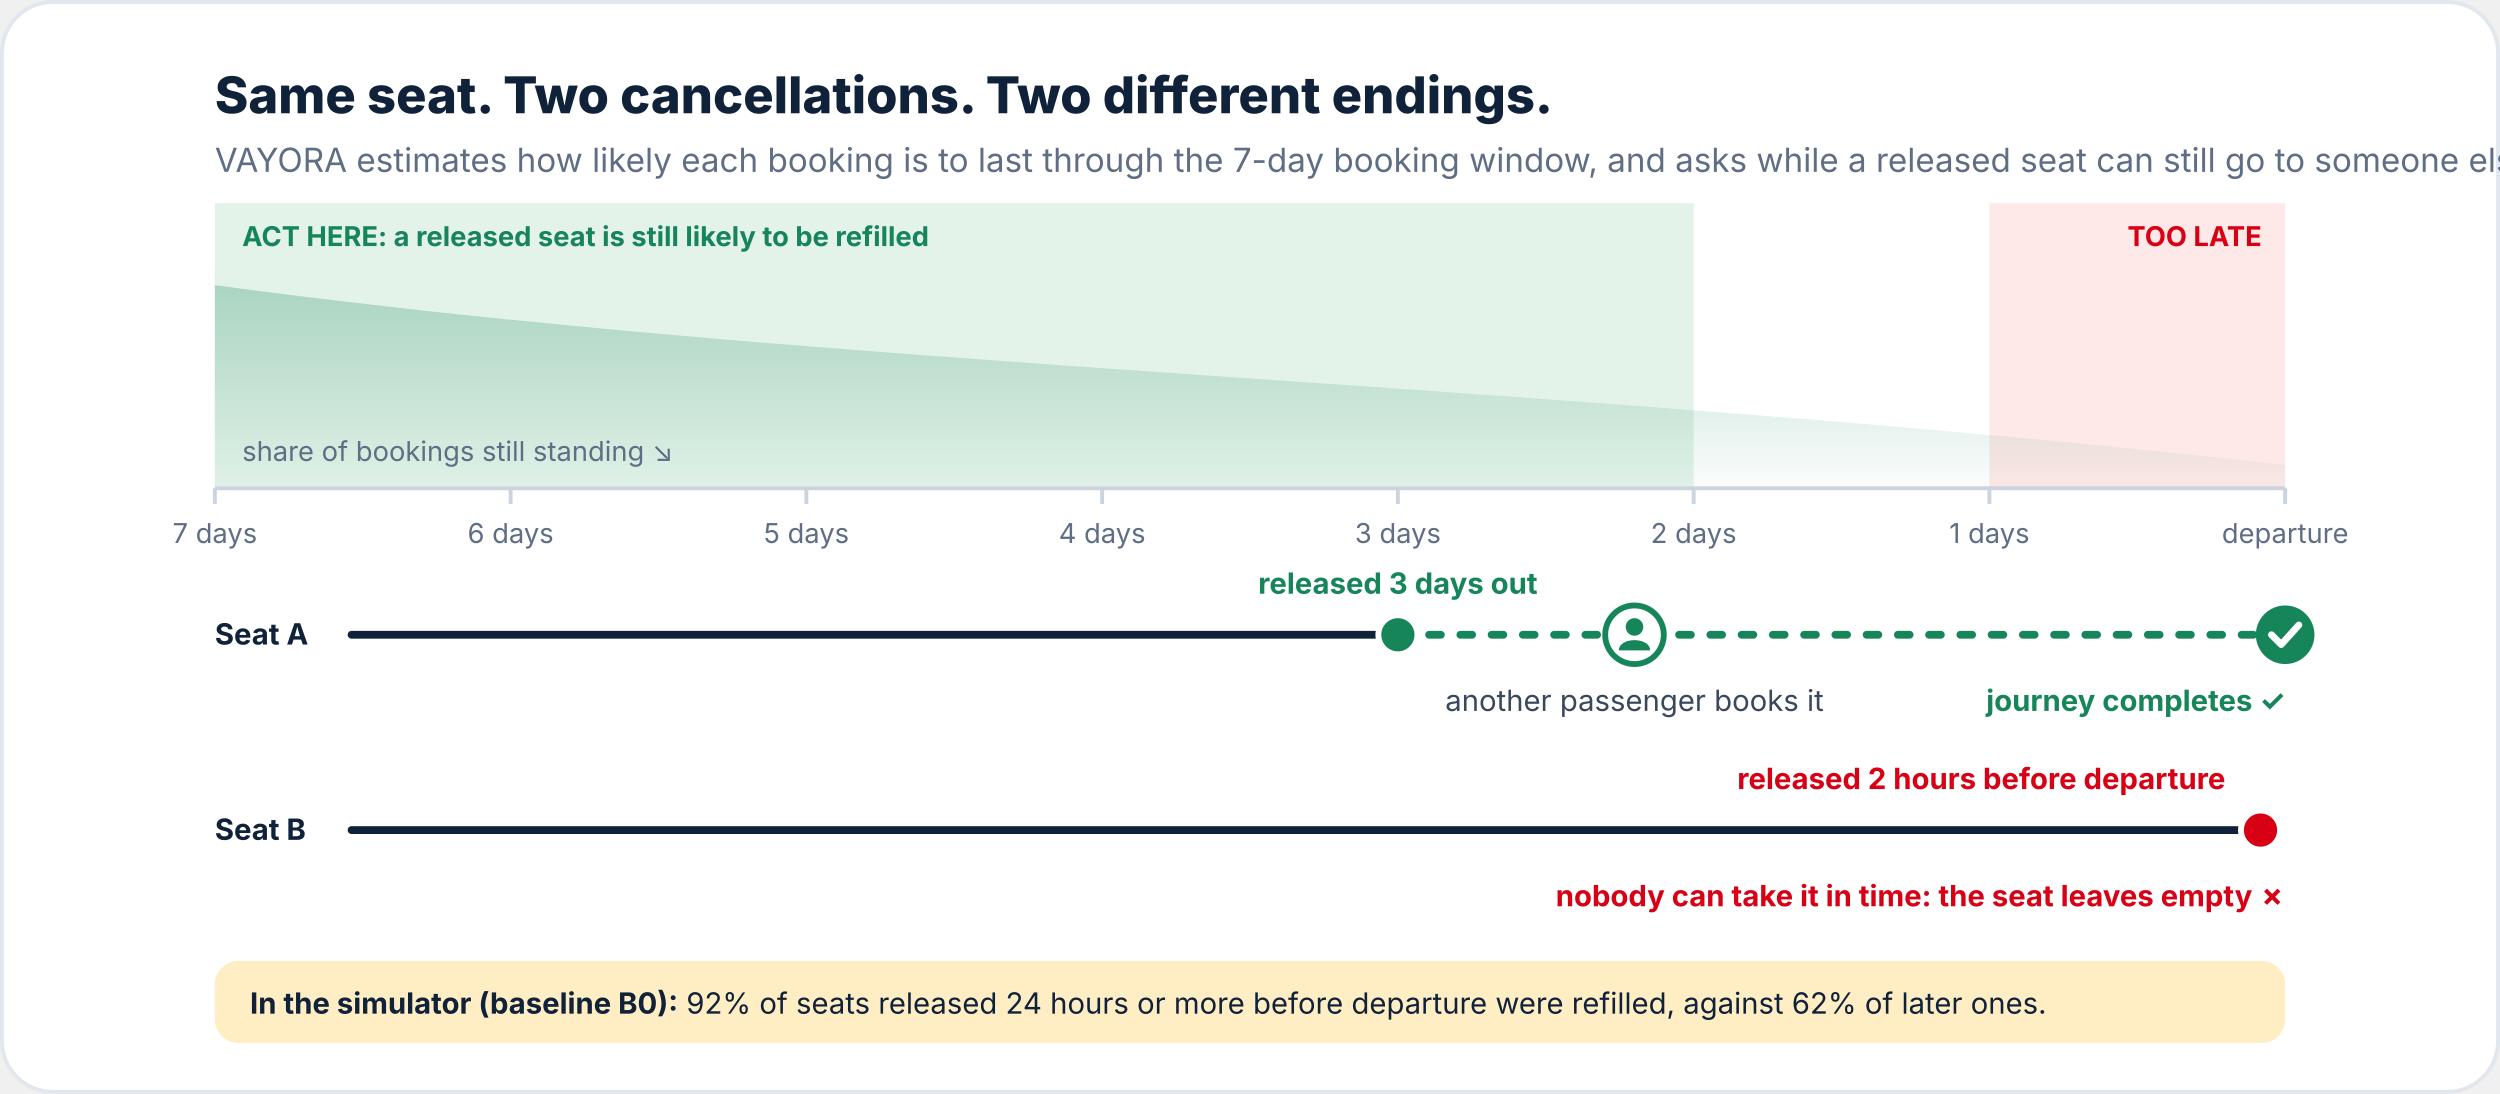
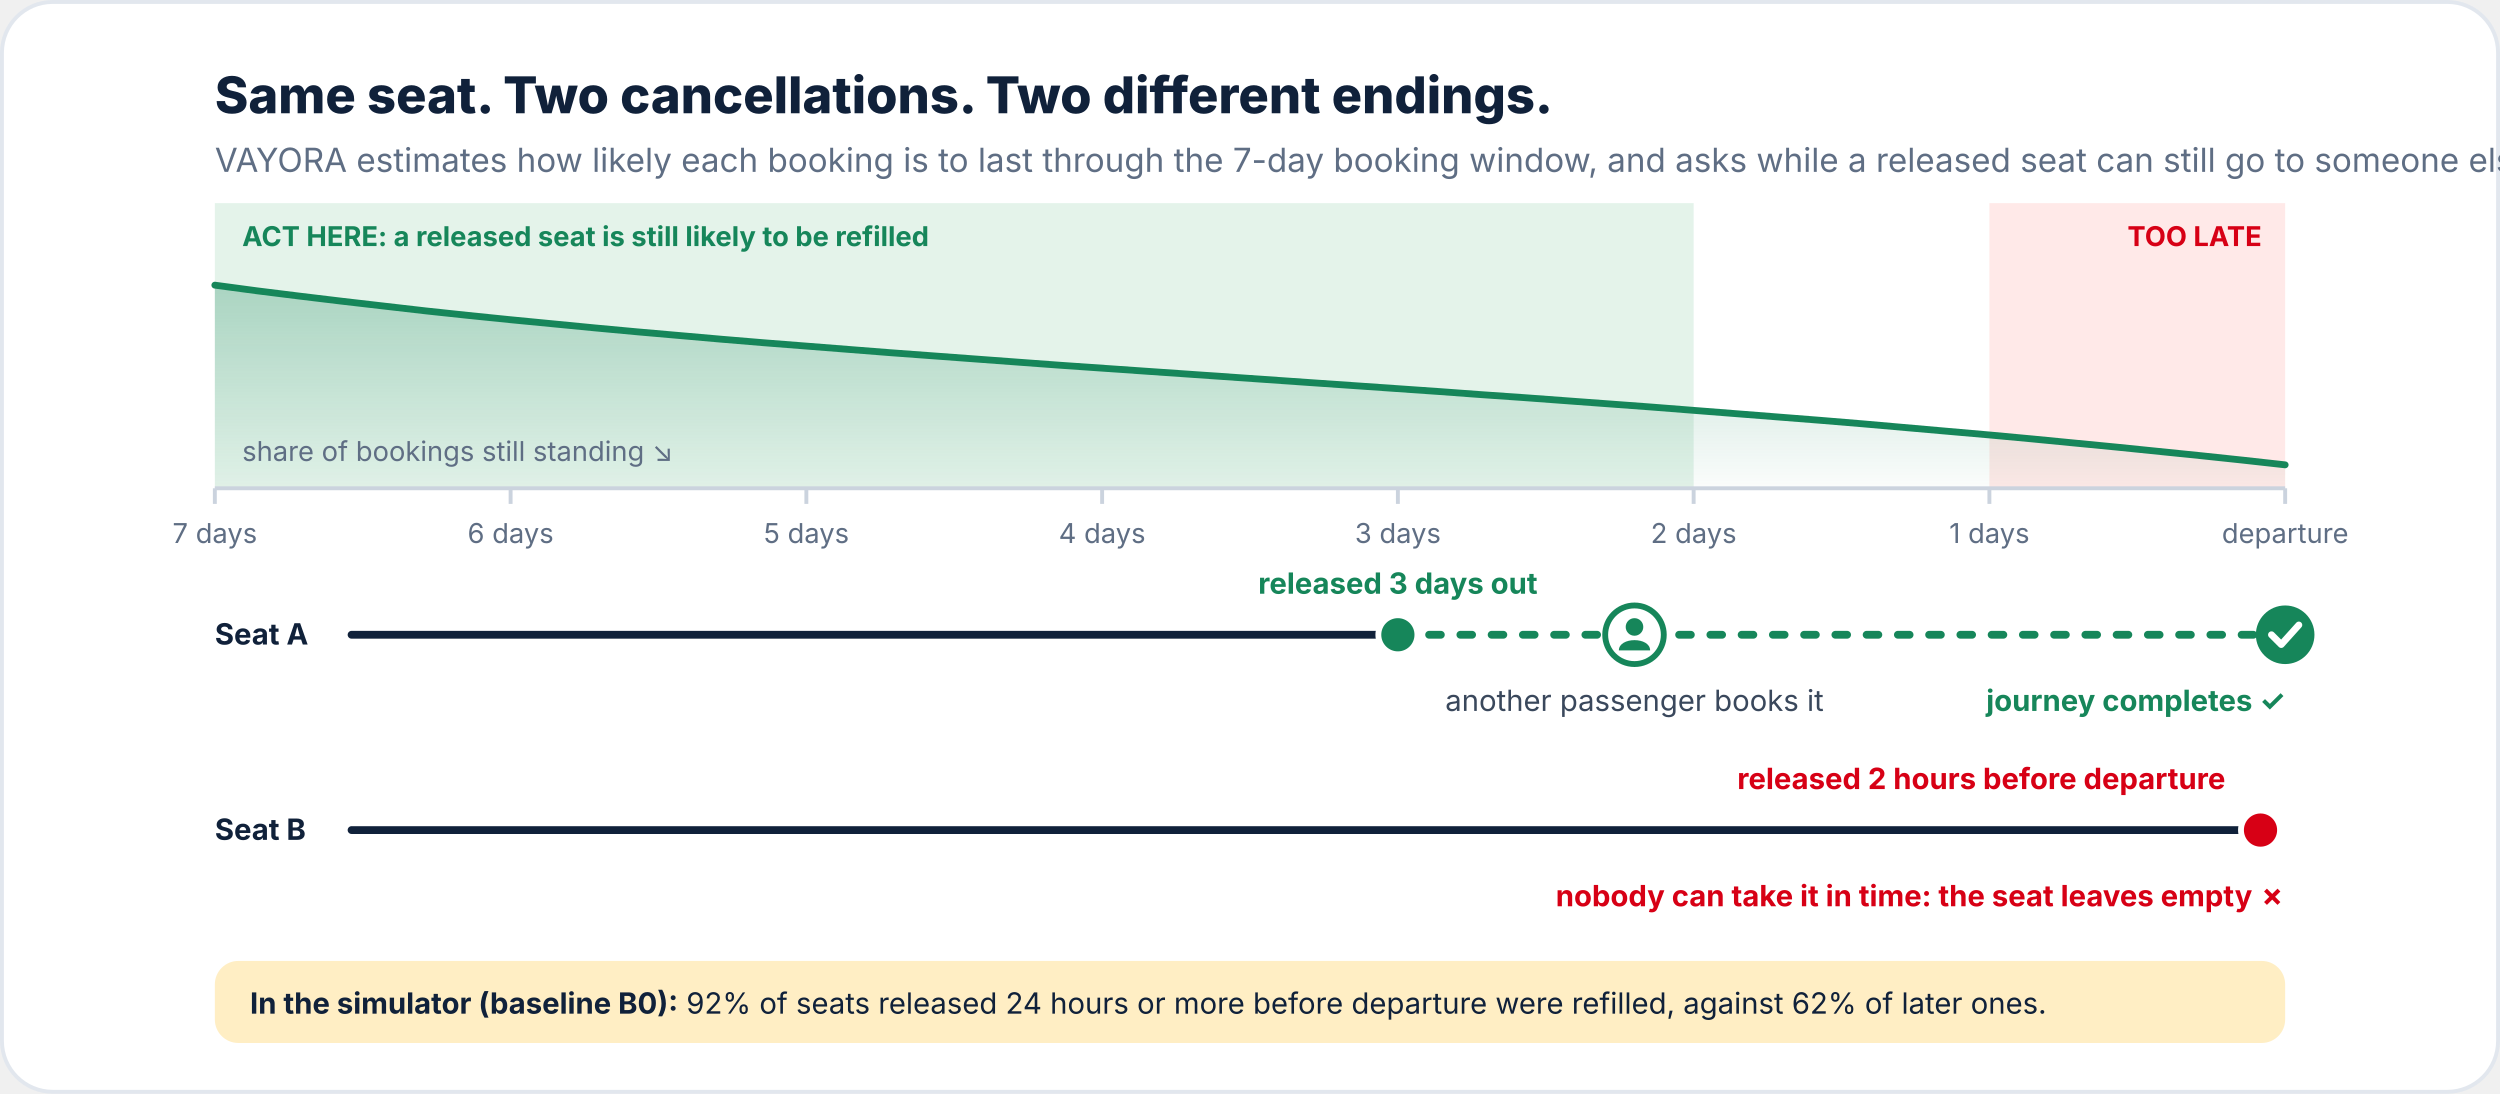
<svg xmlns="http://www.w3.org/2000/svg" width="1280" height="560" viewBox="0 0 1280 560" role="img" aria-labelledby="t d">
  <defs>
    <linearGradient id="area" x1="0" y1="0" x2="0" y2="1">
      <stop offset="0" stop-color="#16865A" stop-opacity="0.28" />
      <stop offset="1" stop-color="#16865A" stop-opacity="0.02" />
    </linearGradient>
    <style>
      .flow { stroke-dasharray: 6 10; animation: flow 1.4s linear infinite; }
      @keyframes flow { to { stroke-dashoffset: -16; } }
      .pulse { animation: pulse 2.2s ease-out infinite; transform-box: fill-box; transform-origin: center; }
      @keyframes pulse { 0% { opacity: .6; transform: scale(1); } 100% { opacity: 0; transform: scale(2.8); } }
-       .draw { stroke-dasharray: 1400; stroke-dashoffset: 1400; animation: draw 2.2s ease-out .2s forwards; }
-       @keyframes draw { to { stroke-dashoffset: 0; } }
-       @media (prefers-reduced-motion: reduce) { .flow, .pulse { animation: none; } .draw { animation: none; stroke-dashoffset: 0; } }
+       @media (prefers-reduced-motion: reduce) { .flow, .pulse { animation: none; } }
    </style>
  </defs>
  <rect x="1" y="1" width="1278" height="558" rx="26" fill="#FFFFFF" stroke="#E2E7EE" stroke-width="2" />
  <g font-family="'Segoe UI', 'Inter', 'Helvetica Neue', Arial, 'Nirmala UI', 'Kohinoor Devanagari', sans-serif">
    <text x="110" y="58" font-size="26" font-weight="800" fill="#10213A">Same seat. Two cancellations. Two different endings.</text>
    <text x="110" y="88" font-size="17" fill="#5F6E84">VAYORA estimates how likely each booking is to last through the 7-day booking window, and asks while a released seat can still go to someone else.</text>
    <rect x="110" y="104" width="757.143" height="146" fill="#CDEAD9" opacity="0.55" />
    <rect x="1018.571" y="104" width="151.429" height="146" fill="#FFE4E2" opacity="0.8" />
    <text x="124" y="126" font-size="14" font-weight="700" fill="#16865A">ACT HERE: a released seat is still likely to be refilled</text>
    <text x="1158" y="126" font-size="14" font-weight="700" text-anchor="end" fill="#D70015">TOO LATE</text>
    <path d="M110,250 L110.0,146.0 L131.6,148.9 L153.3,151.6 L174.9,154.2 L196.5,156.7 L218.2,159.2 L239.8,161.5 L261.4,163.7 L283.1,165.8 L304.7,167.9 L326.3,169.9 L348.0,171.8 L369.6,173.7 L391.2,175.5 L412.9,177.2 L434.5,178.9 L456.1,180.6 L477.8,182.2 L499.4,183.8 L521.0,185.4 L542.7,187.0 L564.3,188.5 L585.9,190.0 L607.6,191.5 L629.2,193.0 L650.8,194.5 L672.4,196.0 L694.1,197.5 L715.7,199.0 L737.3,200.5 L759.0,202.1 L780.6,203.6 L802.2,205.2 L823.9,206.8 L845.5,208.4 L867.1,210.1 L888.8,211.8 L910.4,213.5 L932.0,215.2 L953.7,217.0 L975.3,218.9 L996.9,220.8 L1018.6,222.7 L1040.2,224.7 L1061.8,226.8 L1083.5,228.9 L1105.1,231.1 L1126.7,233.3 L1148.4,235.6 L1170.0,238.0 L1170,250 Z" fill="url(#area)" />
-     <polyline points="110.0,146.0 131.6,148.9 153.3,151.6 174.9,154.2 196.5,156.7 218.2,159.2 239.8,161.5 261.4,163.7 283.1,165.8 304.7,167.9 326.3,169.9 348.0,171.8 369.6,173.7 391.2,175.5 412.9,177.2 434.5,178.9 456.1,180.6 477.8,182.2 499.4,183.8 521.0,185.4 542.7,187.0 564.3,188.5 585.9,190.0 607.6,191.5 629.2,193.0 650.8,194.5 672.4,196.0 694.1,197.5 715.7,199.0 737.3,200.5 759.0,202.1 780.6,203.6 802.2,205.2 823.9,206.8 845.5,208.4 867.1,210.1 888.8,211.8 910.4,213.5 932.0,215.2 953.7,217.0 975.3,218.9 996.9,220.8 1018.6,222.7 1040.2,224.7 1061.8,226.8 1083.5,228.9 1105.1,231.1 1126.7,233.3 1148.4,235.6 1170.0,238.0" fill="none" stroke="#16865A" stroke-width="3.5" stroke-linecap="round" class="draw" />
+     <polyline points="110.0,146.0 131.6,148.9 153.3,151.6 174.9,154.2 196.5,156.7 218.2,159.2 239.8,161.5 261.4,163.7 283.1,165.8 304.7,167.9 326.3,169.9 348.0,171.8 369.6,173.7 391.2,175.5 412.9,177.2 434.5,178.9 456.1,180.6 477.8,182.2 499.4,183.8 521.0,185.4 542.7,187.0 564.3,188.5 585.9,190.0 607.6,191.5 629.2,193.0 650.8,194.5 672.4,196.0 694.1,197.5 715.7,199.0 737.3,200.5 759.0,202.1 780.6,203.6 802.2,205.2 823.9,206.8 845.5,208.4 867.1,210.1 888.8,211.8 910.4,213.5 932.0,215.2 953.7,217.0 975.3,218.9 996.9,220.8 1018.6,222.7 1040.2,224.7 1061.8,226.8 1083.5,228.9 1105.1,231.1 1126.7,233.3 1148.4,235.6 1170.0,238.0" fill="none" stroke="#16865A" stroke-width="3.5" stroke-linecap="round" />
    <text x="124" y="236" font-size="14" fill="#5F6E84">share of bookings still standing ↘</text>
    <line x1="110" y1="250" x2="1170" y2="250" stroke="#CBD3DE" stroke-width="2" />
    <line x1="110" y1="250" x2="110" y2="258" stroke="#CBD3DE" stroke-width="2" />
    <text x="110" y="278" font-size="14" text-anchor="middle" fill="#5F6E84">7 days</text>
    <line x1="261.429" y1="250" x2="261.429" y2="258" stroke="#CBD3DE" stroke-width="2" />
    <text x="261.429" y="278" font-size="14" text-anchor="middle" fill="#5F6E84">6 days</text>
    <line x1="412.857" y1="250" x2="412.857" y2="258" stroke="#CBD3DE" stroke-width="2" />
    <text x="412.857" y="278" font-size="14" text-anchor="middle" fill="#5F6E84">5 days</text>
    <line x1="564.286" y1="250" x2="564.286" y2="258" stroke="#CBD3DE" stroke-width="2" />
    <text x="564.286" y="278" font-size="14" text-anchor="middle" fill="#5F6E84">4 days</text>
    <line x1="715.714" y1="250" x2="715.714" y2="258" stroke="#CBD3DE" stroke-width="2" />
    <text x="715.714" y="278" font-size="14" text-anchor="middle" fill="#5F6E84">3 days</text>
    <line x1="867.143" y1="250" x2="867.143" y2="258" stroke="#CBD3DE" stroke-width="2" />
    <text x="867.143" y="278" font-size="14" text-anchor="middle" fill="#5F6E84">2 days</text>
    <line x1="1018.571" y1="250" x2="1018.571" y2="258" stroke="#CBD3DE" stroke-width="2" />
    <text x="1018.571" y="278" font-size="14" text-anchor="middle" fill="#5F6E84">1 days</text>
    <line x1="1170" y1="250" x2="1170" y2="258" stroke="#CBD3DE" stroke-width="2" />
    <text x="1170" y="278" font-size="14" text-anchor="middle" fill="#5F6E84">departure</text>
    <text x="110" y="330" font-size="15" font-weight="700" fill="#10213A">Seat A</text>
    <line x1="180" y1="325" x2="715.714" y2="325" stroke="#10213A" stroke-width="4" stroke-linecap="round" />
    <line x1="715.714" y1="325" x2="1170" y2="325" stroke="#16865A" stroke-width="4" stroke-linecap="round" class="flow" />
    <circle cx="715.714" cy="325" r="10" fill="#16865A" class="pulse" />
    <circle cx="715.714" cy="325" r="10" fill="#16865A" stroke="#FFFFFF" stroke-width="3" />
    <text x="715.714" y="304" font-size="15" font-weight="700" text-anchor="middle" fill="#16865A">released 3 days out</text>
    <g transform="translate(836.8571 325)">
      <circle r="15" fill="#FFFFFF" stroke="#16865A" stroke-width="3" />
      <circle cy="-4" r="4.5" fill="#16865A" />
      <path d="M-8 8 C -8 1, 8 1, 8 8" fill="#16865A" />
    </g>
    <text x="836.857" y="364" font-size="15" text-anchor="middle" fill="#3A485C">another passenger books it</text>
    <circle cx="1170" cy="325" r="15" fill="#16865A" />
    <path d="M1163 325 l5 5 l9 -10" fill="none" stroke="#fff" stroke-width="3.5" stroke-linecap="round" stroke-linejoin="round" />
    <text x="1170" y="364" font-size="15" font-weight="700" text-anchor="end" fill="#16865A">journey completes ✓</text>
    <text x="110" y="430" font-size="15" font-weight="700" fill="#10213A">Seat B</text>
    <line x1="180" y1="425" x2="1157.381" y2="425" stroke="#10213A" stroke-width="4" stroke-linecap="round" />
    <circle cx="1157.381" cy="425" r="10" fill="#D70015" class="pulse" />
    <circle cx="1157.381" cy="425" r="10" fill="#D70015" stroke="#FFFFFF" stroke-width="3" />
    <text x="1139.381" y="404" font-size="15" font-weight="700" text-anchor="end" fill="#D70015">released 2 hours before departure</text>
    <text x="1170" y="464" font-size="15" font-weight="700" text-anchor="end" fill="#D70015">nobody can take it in time: the seat leaves empty ✗</text>
    <rect x="110" y="492" width="1060" height="42" rx="12" fill="#FFEEC4" />
    <text x="128" y="519" font-size="15" fill="#10213A">
      <tspan font-weight="700">In the simulator (baseline B0):</tspan> 92% of seats released 24 hours or more before departure were refilled, against 62% of later ones.</text>
  </g>
</svg>
